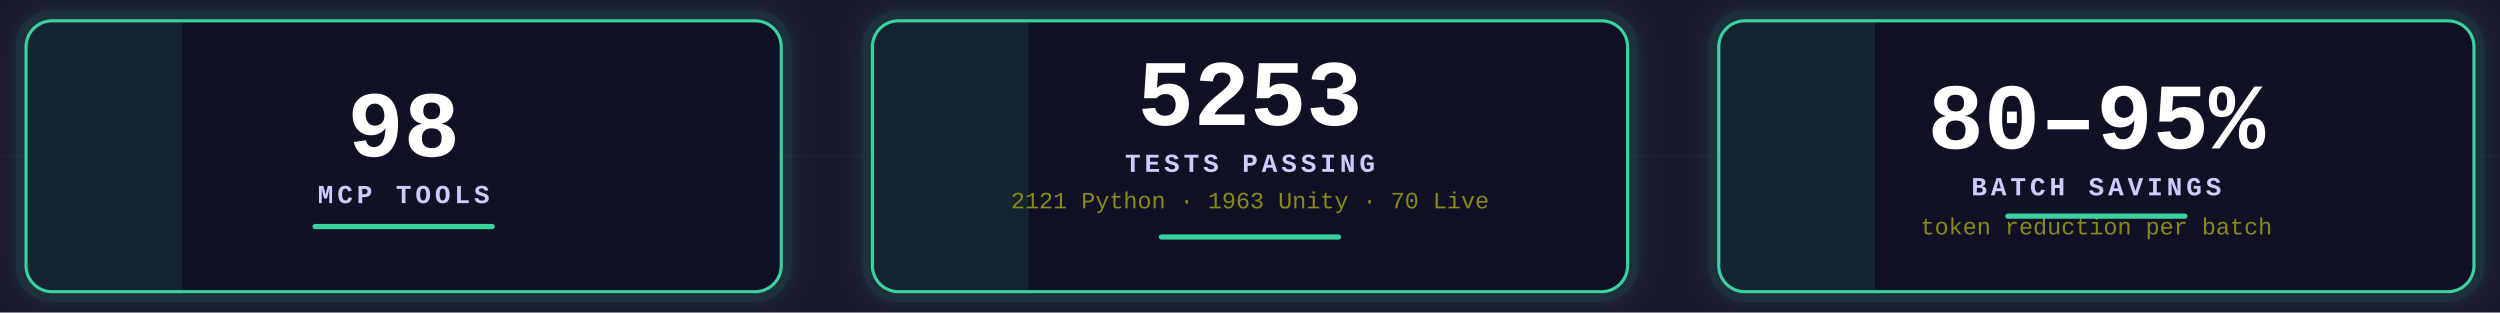
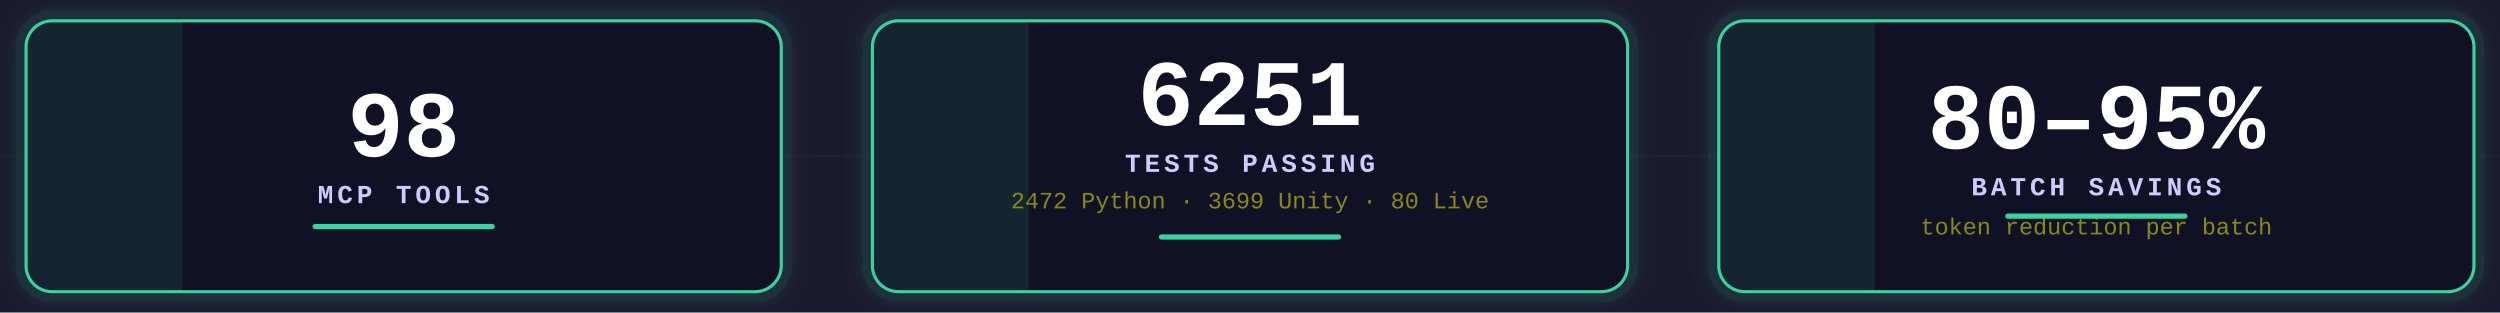
- <svg xmlns="http://www.w3.org/2000/svg" viewBox="0 0 960 120" width="960" height="120" role="img" aria-label="Unity MCP stats: 98 MCP tools, 5253 Tests (2422 Python + 2751 Unity + 80 Live), 80-95% Batch Savings">
+ <svg xmlns="http://www.w3.org/2000/svg" viewBox="0 0 960 120" width="960" height="120" role="img" aria-label="Unity MCP stats: 98 MCP tools, 6251 Tests (2472 Python + 3699 Unity + 80 Live), 80-95% Batch Savings">
  <defs>
    <filter id="sg" x="-25%" y="-30%" width="150%" height="160%">
      <feGaussianBlur stdDeviation="4" result="b" />
      <feMerge>
        <feMergeNode in="b" />
        <feMergeNode in="SourceGraphic" />
      </feMerge>
    </filter>
    <clipPath id="c1">
      <rect x="10" y="8" width="290" height="104" rx="10" />
    </clipPath>
    <clipPath id="c2">
      <rect x="335" y="8" width="290" height="104" rx="10" />
    </clipPath>
    <clipPath id="c3">
      <rect x="660" y="8" width="290" height="104" rx="10" />
    </clipPath>
  </defs>
  <rect width="960" height="120" fill="#1a1a2e" />
  <line x1="0" y1="60" x2="960" y2="60" stroke="#888919" stroke-opacity="0.05" stroke-width="1" />
  <rect x="10" y="8" width="290" height="104" rx="10" fill="none" stroke="#3ad29f" stroke-width="8" opacity="0.12" filter="url(#sg)">
    <animate attributeName="opacity" values="0.25;0.7;0.25" dur="3s" repeatCount="indefinite" begin="0s" />
  </rect>
  <rect x="10" y="8" width="290" height="104" rx="10" fill="#111125" />
  <rect x="10" y="8" width="290" height="104" rx="10" fill="none" stroke="#3ad29f" stroke-width="1.2" />
  <g clip-path="url(#c1)">
    <rect x="10" y="8" width="60" height="104" fill="#3ad29f" fill-opacity="0.10">
      <animateTransform attributeName="transform" type="translate" values="-100,0;400,0" dur="3s" repeatCount="indefinite" begin="0s" />
    </rect>
  </g>
  <text x="155" y="60" text-anchor="middle" font-family="ui-monospace,SFMono-Regular,'SF Mono',Menlo,Consolas,'Liberation Mono',monospace" font-size="36" font-weight="700" fill="#ffffff">98</text>
  <text x="155" y="78" text-anchor="middle" font-family="ui-monospace,SFMono-Regular,'SF Mono',Menlo,Consolas,'Liberation Mono',monospace" font-size="10" font-weight="700" fill="#ccccff" letter-spacing="1.5">MCP TOOLS</text>
  <rect x="120" y="86" width="70" height="2" rx="1" fill="#3ad29f">
    <animate attributeName="opacity" values="0.6;1;0.6" dur="2s" repeatCount="indefinite" begin="0s" />
  </rect>
  <rect x="335" y="8" width="290" height="104" rx="10" fill="none" stroke="#3ad29f" stroke-width="8" opacity="0.12" filter="url(#sg)">
    <animate attributeName="opacity" values="0.25;0.7;0.25" dur="3s" repeatCount="indefinite" begin="0.6s" />
  </rect>
  <rect x="335" y="8" width="290" height="104" rx="10" fill="#111125" />
  <rect x="335" y="8" width="290" height="104" rx="10" fill="none" stroke="#3ad29f" stroke-width="1.2" />
  <g clip-path="url(#c2)">
    <rect x="335" y="8" width="60" height="104" fill="#3ad29f" fill-opacity="0.10">
      <animateTransform attributeName="transform" type="translate" values="-100,0;400,0" dur="3s" repeatCount="indefinite" begin="0.5s" />
    </rect>
  </g>
-   <text x="480" y="48" text-anchor="middle" font-family="ui-monospace,SFMono-Regular,'SF Mono',Menlo,Consolas,'Liberation Mono',monospace" font-size="36" font-weight="700" fill="#ffffff">5253</text>
+   <text x="480" y="48" text-anchor="middle" font-family="ui-monospace,SFMono-Regular,'SF Mono',Menlo,Consolas,'Liberation Mono',monospace" font-size="36" font-weight="700" fill="#ffffff">6251</text>
  <text x="480" y="66" text-anchor="middle" font-family="ui-monospace,SFMono-Regular,'SF Mono',Menlo,Consolas,'Liberation Mono',monospace" font-size="10" font-weight="700" fill="#ccccff" letter-spacing="1.5">TESTS PASSING</text>
-   <text x="480" y="80" text-anchor="middle" font-family="ui-monospace,SFMono-Regular,'SF Mono',Menlo,Consolas,'Liberation Mono',monospace" font-size="9" fill="#888919">2121 Python · 1963 Unity · 70 Live</text>
+   <text x="480" y="80" text-anchor="middle" font-family="ui-monospace,SFMono-Regular,'SF Mono',Menlo,Consolas,'Liberation Mono',monospace" font-size="9" fill="#888919">2472 Python · 3699 Unity · 80 Live</text>
  <rect x="445" y="90" width="70" height="2" rx="1" fill="#3ad29f">
    <animate attributeName="opacity" values="0.6;1;0.6" dur="2s" repeatCount="indefinite" begin="0.4s" />
  </rect>
  <rect x="660" y="8" width="290" height="104" rx="10" fill="none" stroke="#3ad29f" stroke-width="8" opacity="0.12" filter="url(#sg)">
    <animate attributeName="opacity" values="0.25;0.7;0.25" dur="3s" repeatCount="indefinite" begin="1.2s" />
  </rect>
  <rect x="660" y="8" width="290" height="104" rx="10" fill="#111125" />
  <rect x="660" y="8" width="290" height="104" rx="10" fill="none" stroke="#3ad29f" stroke-width="1.2" />
  <g clip-path="url(#c3)">
    <rect x="660" y="8" width="60" height="104" fill="#3ad29f" fill-opacity="0.10">
      <animateTransform attributeName="transform" type="translate" values="-100,0;400,0" dur="3s" repeatCount="indefinite" begin="1.0s" />
    </rect>
  </g>
  <text x="805" y="57" text-anchor="middle" font-family="ui-monospace,SFMono-Regular,'SF Mono',Menlo,Consolas,'Liberation Mono',monospace" font-size="36" font-weight="700" fill="#ffffff">80–95%</text>
  <text x="805" y="75" text-anchor="middle" font-family="ui-monospace,SFMono-Regular,'SF Mono',Menlo,Consolas,'Liberation Mono',monospace" font-size="10" font-weight="700" fill="#ccccff" letter-spacing="1.5">BATCH SAVINGS</text>
  <text x="805" y="90" text-anchor="middle" font-family="ui-monospace,SFMono-Regular,'SF Mono',Menlo,Consolas,'Liberation Mono',monospace" font-size="9" fill="#888919">token reduction per batch</text>
  <rect x="770" y="82" width="70" height="2" rx="1" fill="#3ad29f">
    <animate attributeName="opacity" values="0.6;1;0.6" dur="2s" repeatCount="indefinite" begin="0.8s" />
  </rect>
</svg>
